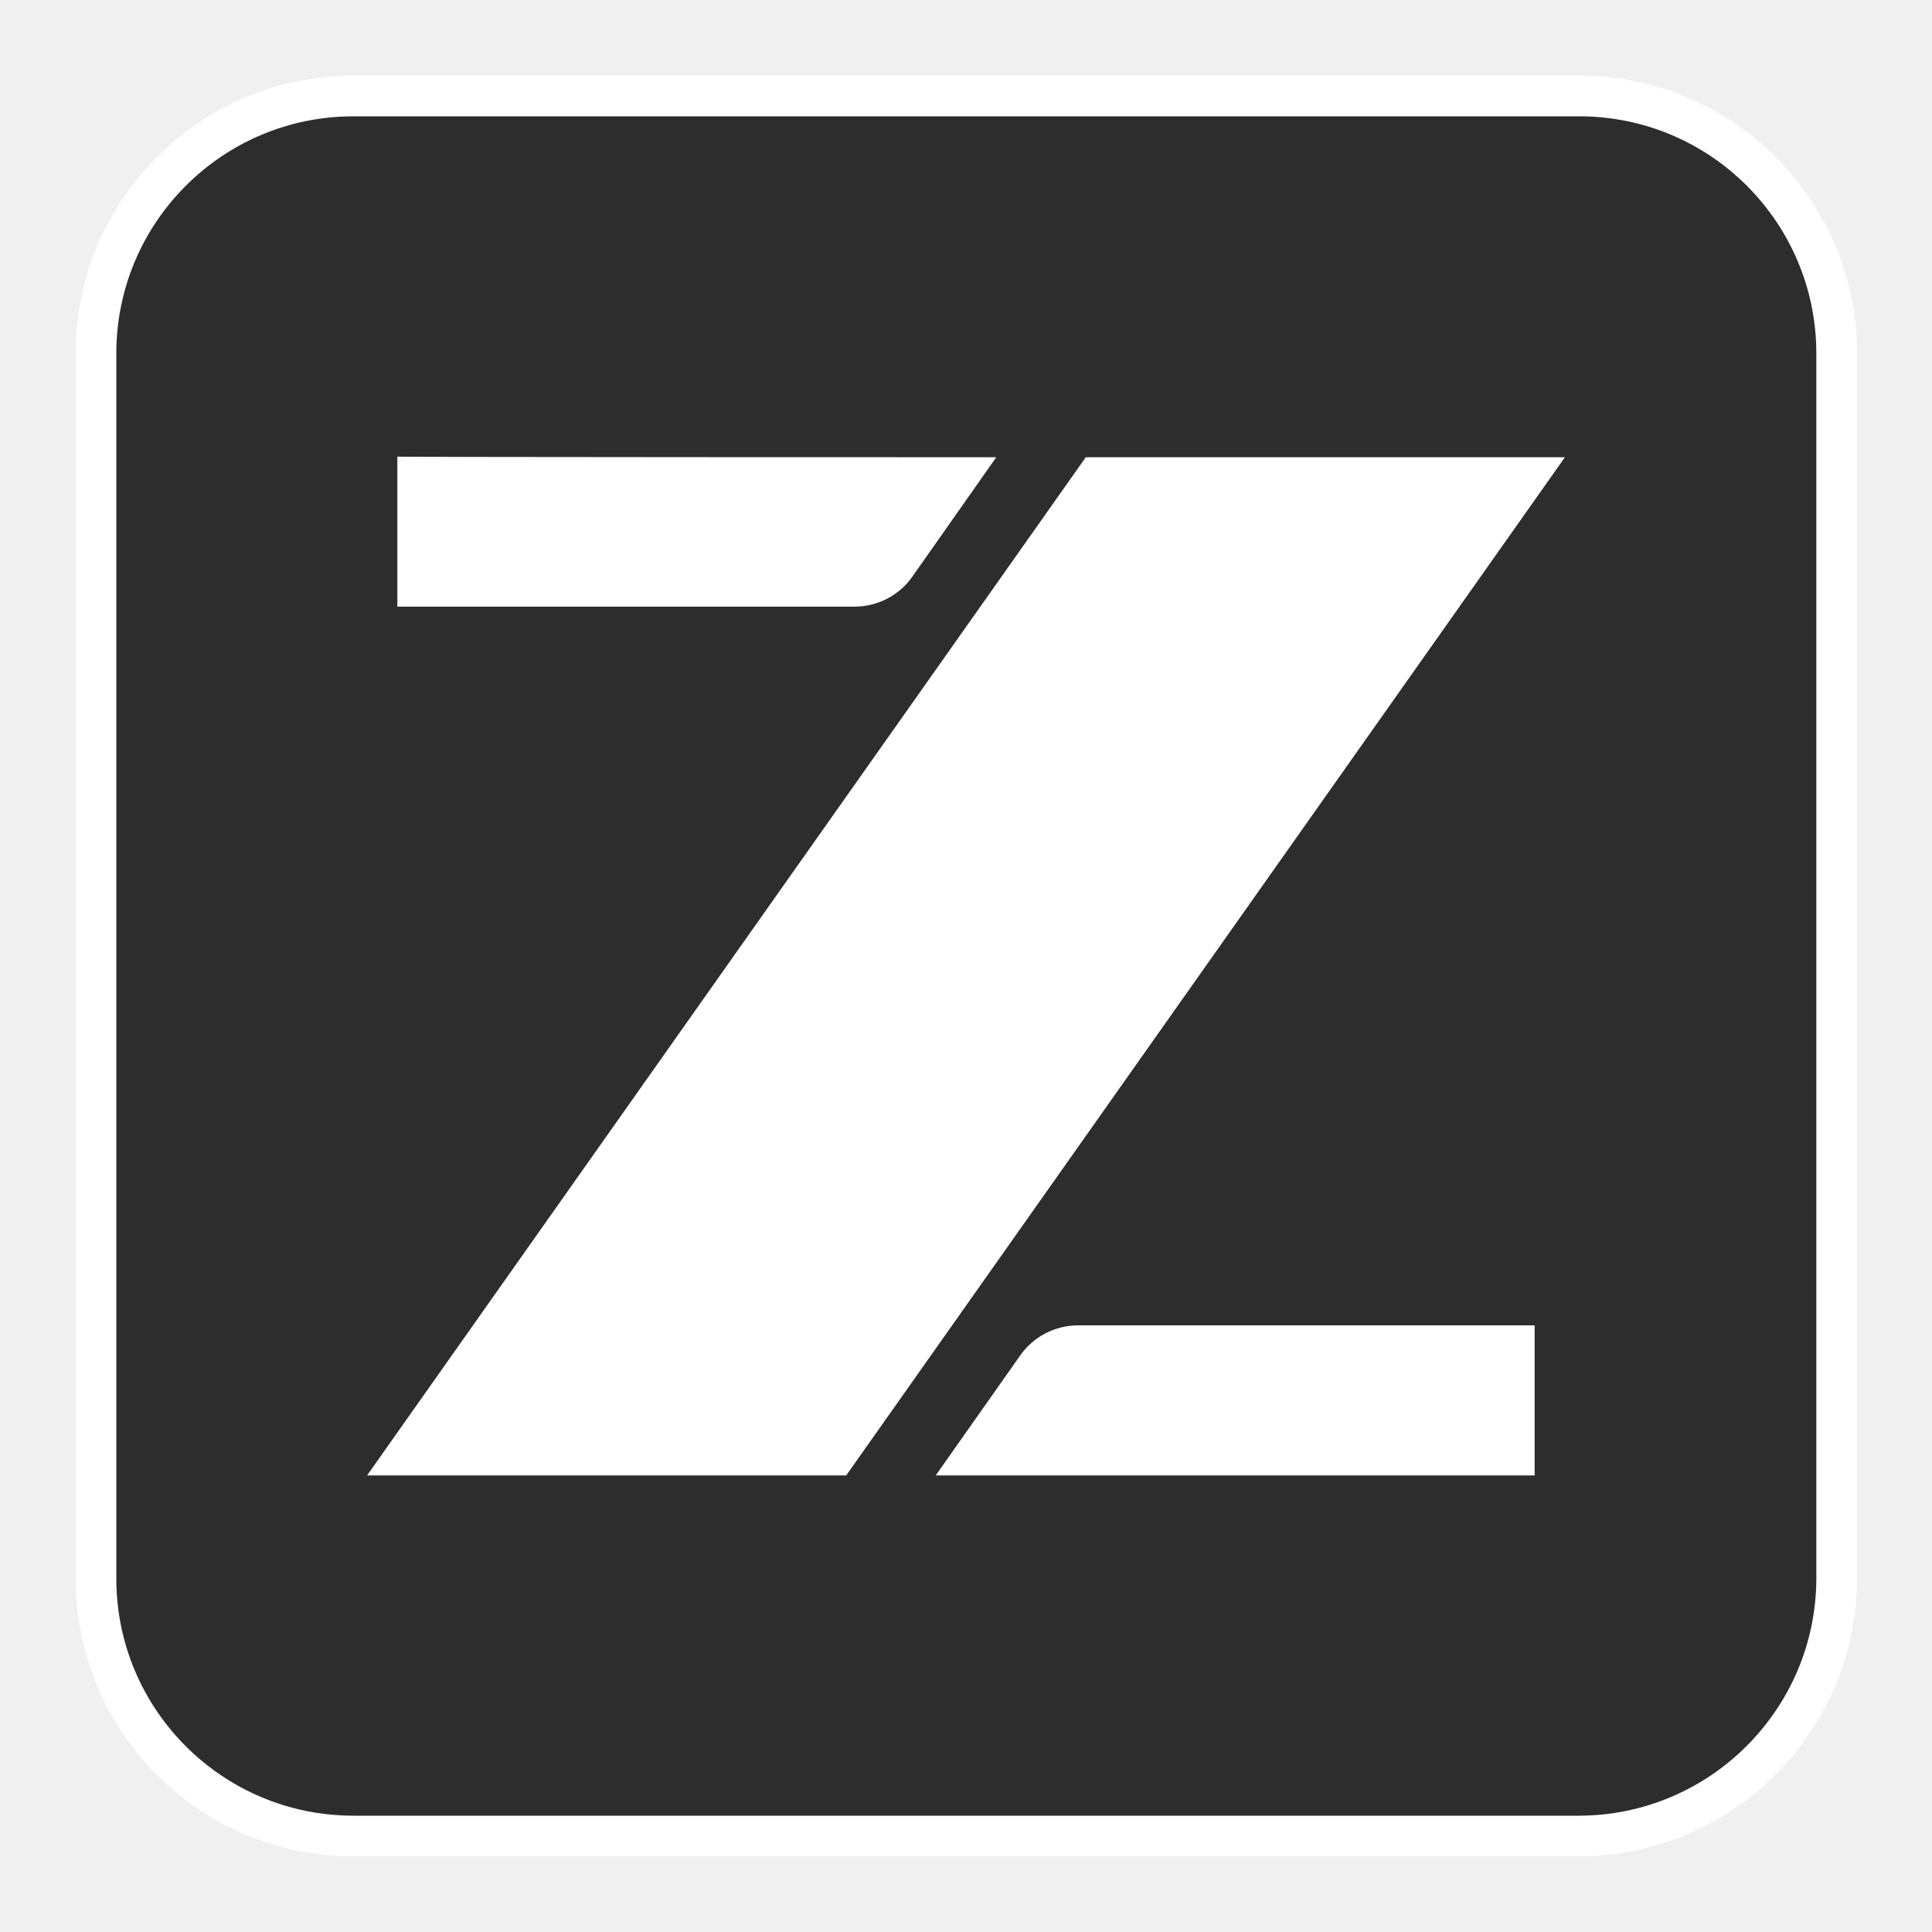
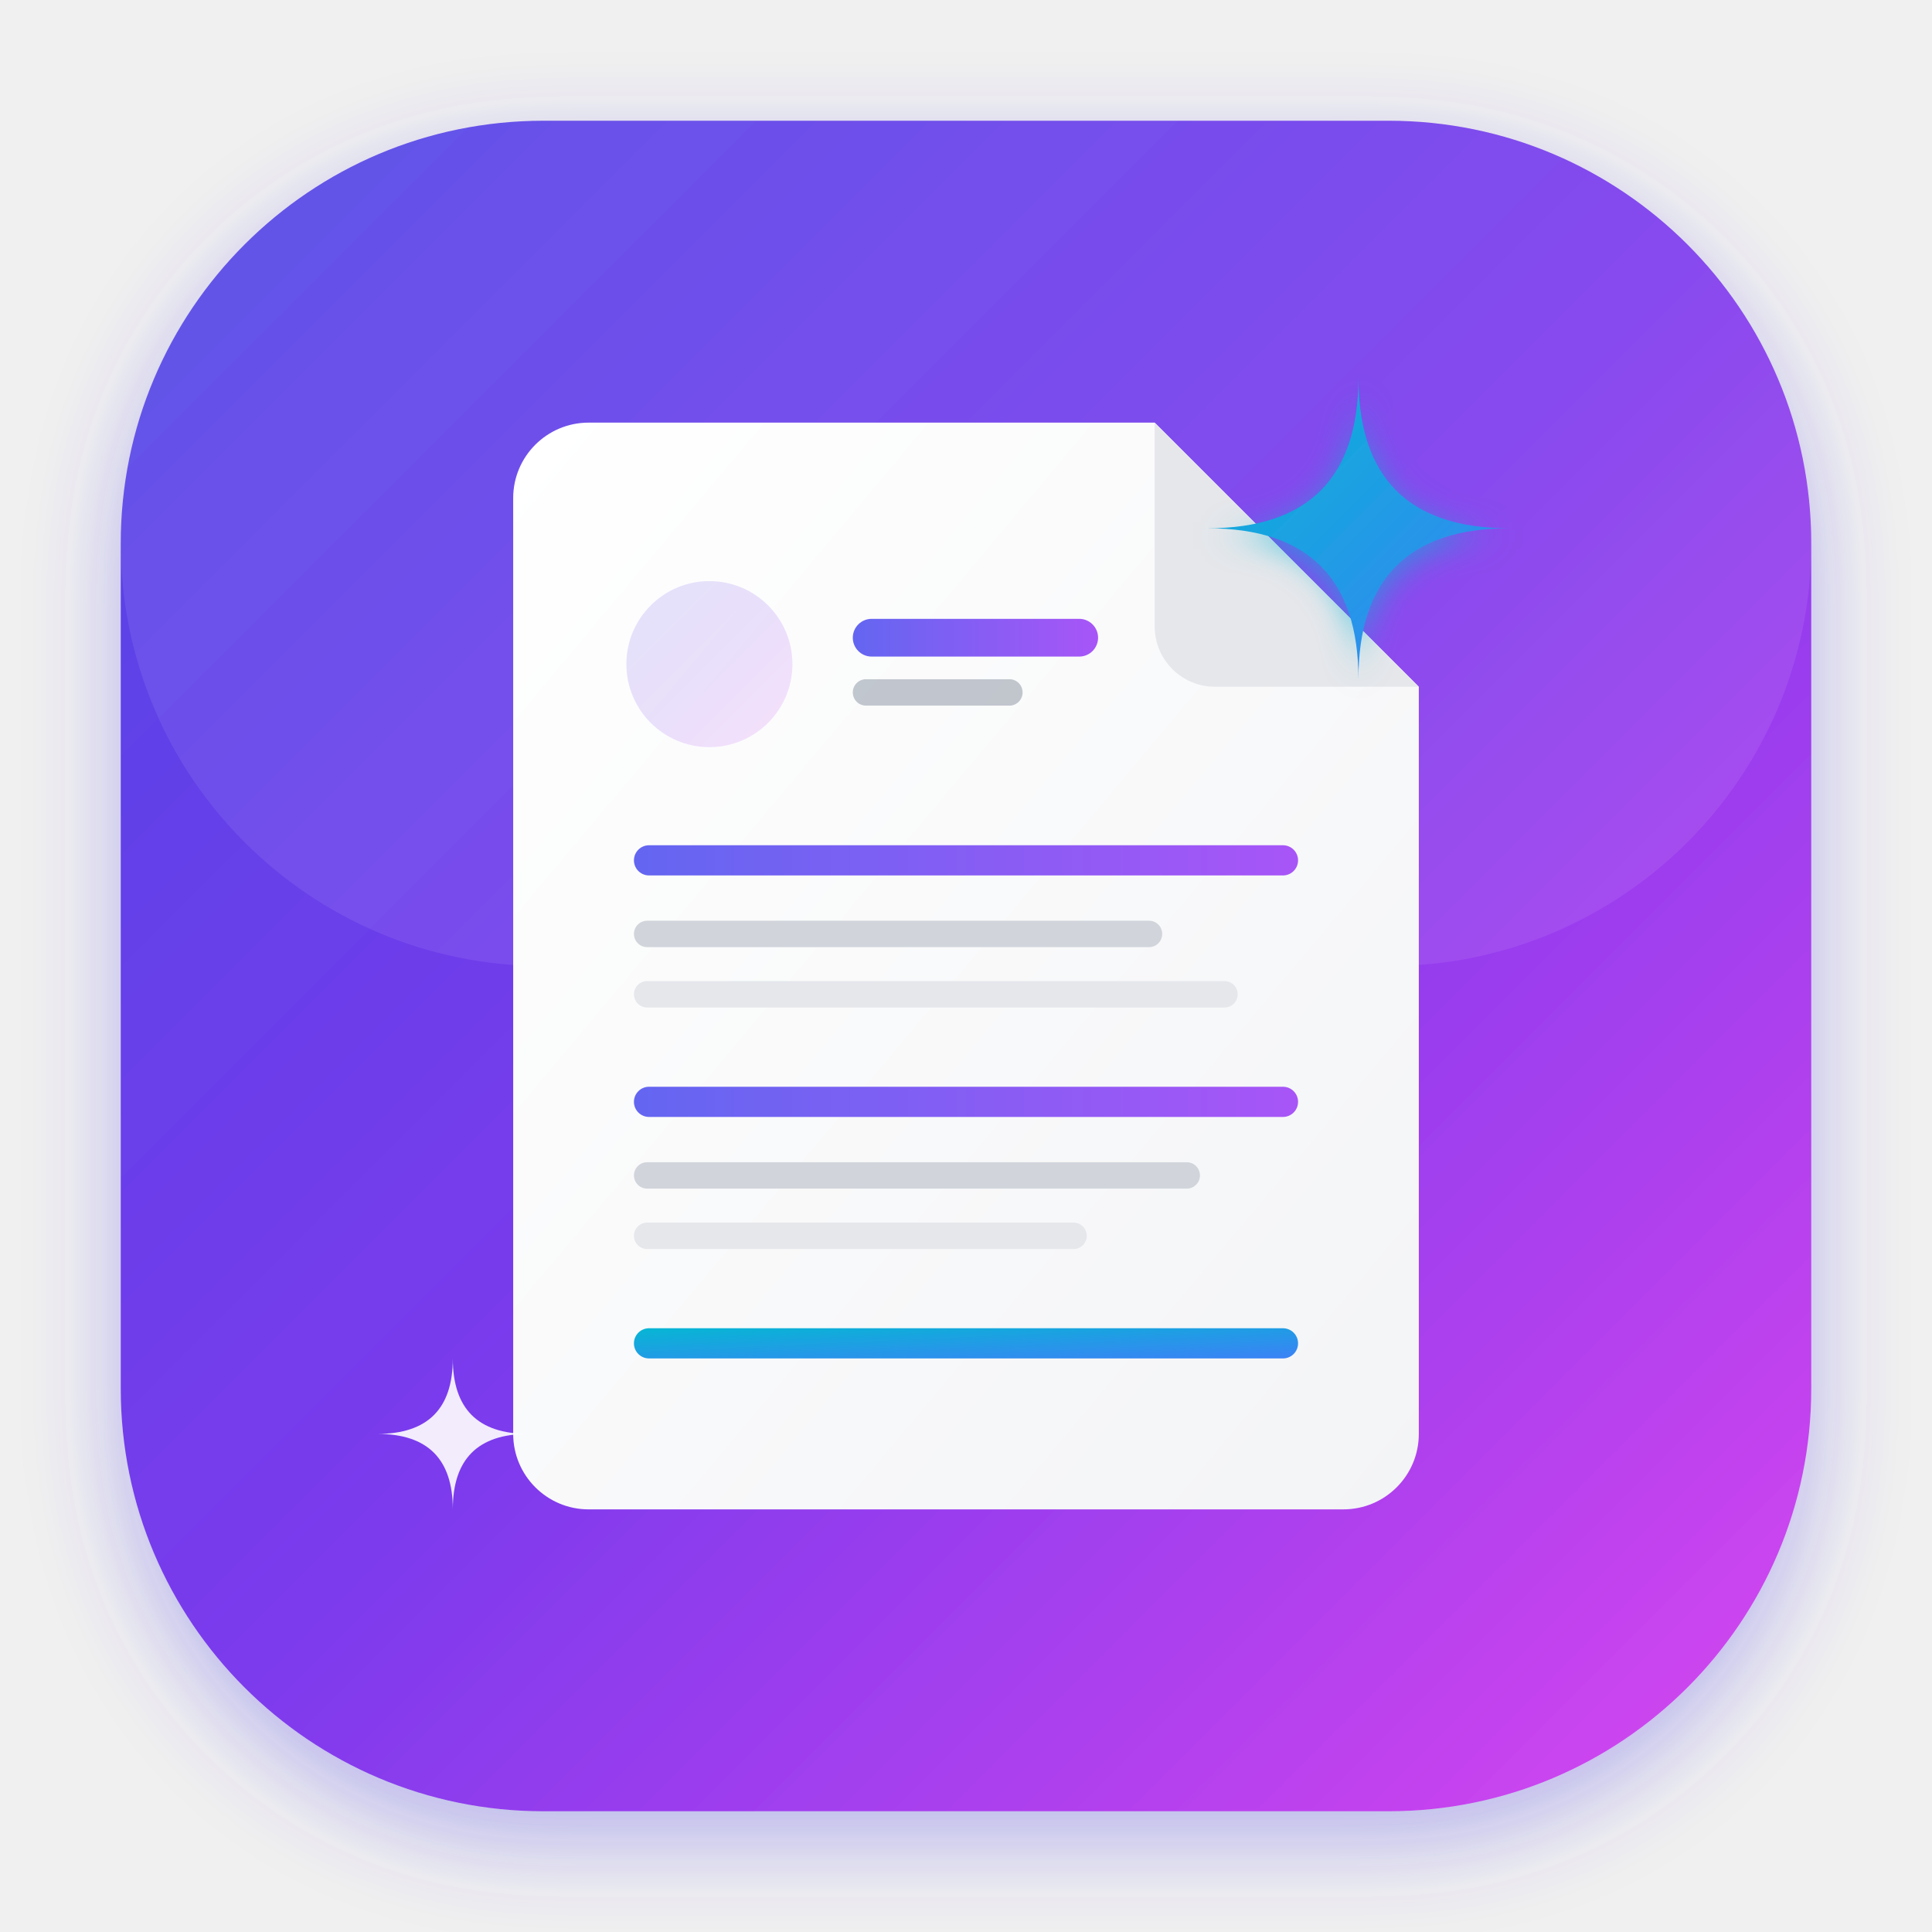
- <svg xmlns="http://www.w3.org/2000/svg" version="1.1" x="0px" y="0px" viewBox="0 0 30 30" style="enable-background:new 0 0 30 30;" xml:space="preserve">
+ <svg xmlns="http://www.w3.org/2000/svg" viewBox="0 0 512 512" fill="none" width="100%" height="100%">
  <defs>
-     <style type="text/css">
-     .st194{fill:#2D2D2D;stroke:#FFFFFF;stroke-width:0.632;stroke-miterlimit:10;}
-     .st23{fill:#FFFFFF;}
- 
-     .z-breathe {
-       animation: breathe 2.5s ease-in-out infinite;
-     }
- 
-     @keyframes breathe {
-       0%, 100% { opacity: 0.7; }
-       50% { opacity: 1; }
-     }
-   </style>
+     <linearGradient id="cv-logo-bg" x1="0%" y1="0%" x2="100%" y2="100%">
+       <stop offset="0%" stop-color="#4F46E5" />
+       <stop offset="50%" stop-color="#7C3AED" />
+       <stop offset="100%" stop-color="#D946EF" />
+     </linearGradient>
+     <linearGradient id="cv-doc-grad" x1="0%" y1="0%" x2="100%" y2="100%">
+       <stop offset="0%" stop-color="#FFFFFF" />
+       <stop offset="100%" stop-color="#F3F4F6" />
+     </linearGradient>
+     <linearGradient id="cv-sparkle-grad" x1="0%" y1="0%" x2="100%" y2="100%">
+       <stop offset="0%" stop-color="#06B6D4" />
+       <stop offset="100%" stop-color="#3B82F6" />
+     </linearGradient>
+     <linearGradient id="cv-line-grad" x1="0%" y1="0%" x2="100%" y2="0%">
+       <stop offset="0%" stop-color="#6366F1" />
+       <stop offset="100%" stop-color="#A855F7" />
+     </linearGradient>
+     <filter id="cv-shadow" x="-10%" y="-10%" width="120%" height="120%" filterUnits="userSpaceOnUse">
+       <feDropShadow dx="0" dy="8" stdDeviation="12" flood-color="#4F46E5" flood-opacity="0.35" />
+     </filter>
+     <filter id="sparkle-glow" x="-20%" y="-20%" width="140%" height="140%" filterUnits="userSpaceOnUse">
+       <feDropShadow dx="0" dy="2" stdDeviation="4" flood-color="#06B6D4" flood-opacity="0.6" />
+     </filter>
  </defs>
-   <g>
-     <path class="st194" d="M24.51,28.51H5.49c-2.21,0-4-1.79-4-4V5.49c0-2.21,1.79-4,4-4h19.03c2.21,0,4,1.79,4,4v19.03     C28.51,26.72,26.72,28.51,24.51,28.51z" />
-     <g class="z-breathe">
-       <path class="st23" d="M15.47,7.1l-1.3,1.85c-0.2,0.29-0.54,0.47-0.9,0.47h-7.1V7.09C6.16,7.1,15.47,7.1,15.47,7.1z" />
-       <polygon class="st23" points="24.3,7.1 13.14,22.91 5.7,22.91 16.86,7.1" />
-       <path class="st23" d="M14.53,22.91l1.31-1.86c0.2-0.29,0.54-0.47,0.9-0.47h7.09v2.33H14.53z" />
-     </g>
+   <rect x="32" y="32" width="448" height="448" rx="112" fill="url(#cv-logo-bg)" filter="url(#cv-shadow)" />
+   <rect x="32" y="32" width="448" height="224" rx="112" fill="white" fill-opacity="0.08" />
+   <g transform="translate(136, 112)">
+     <path d="M 20 0 H 170 L 240 70 V 268 C 240 279.046 231.046 288 220 288 H 20 C 8.954 288 0 279.046 0 268 V 20 C 0 8.954 8.954 0 20 0 Z" fill="url(#cv-doc-grad)" />
+     <path d="M 170 0 V 54 C 170 62.837 177.163 70 186 70 H 240 Z" fill="#E5E7EB" />
+     <circle cx="52" cy="64" r="22" fill="url(#cv-logo-bg)" fill-opacity="0.15" />
+     <rect x="90" y="52" width="65" height="10" rx="5" fill="url(#cv-line-grad)" />
+     <rect x="90" y="68" width="45" height="7" rx="3.5" fill="#9CA3AF" fill-opacity="0.6" />
+     <rect x="32" y="112" width="176" height="8" rx="4" fill="url(#cv-line-grad)" />
+     <rect x="32" y="132" width="140" height="7" rx="3.5" fill="#D1D5DB" />
+     <rect x="32" y="148" width="160" height="7" rx="3.5" fill="#E5E7EB" />
+     <rect x="32" y="176" width="176" height="8" rx="4" fill="url(#cv-line-grad)" />
+     <rect x="32" y="196" width="150" height="7" rx="3.5" fill="#D1D5DB" />
+     <rect x="32" y="212" width="120" height="7" rx="3.5" fill="#E5E7EB" />
+     <rect x="32" y="240" width="176" height="8" rx="4" fill="url(#cv-sparkle-grad)" />
  </g>
+   <path d="M 360 100 Q 360 140 400 140 Q 360 140 360 180 Q 360 140 320 140 Q 360 140 360 100 Z" fill="url(#cv-sparkle-grad)" filter="url(#sparkle-glow)" />
+   <path d="M 120 360 Q 120 380 140 380 Q 120 380 120 400 Q 120 380 100 380 Q 120 380 120 360 Z" fill="#FFFFFF" fill-opacity="0.9" />
</svg>
